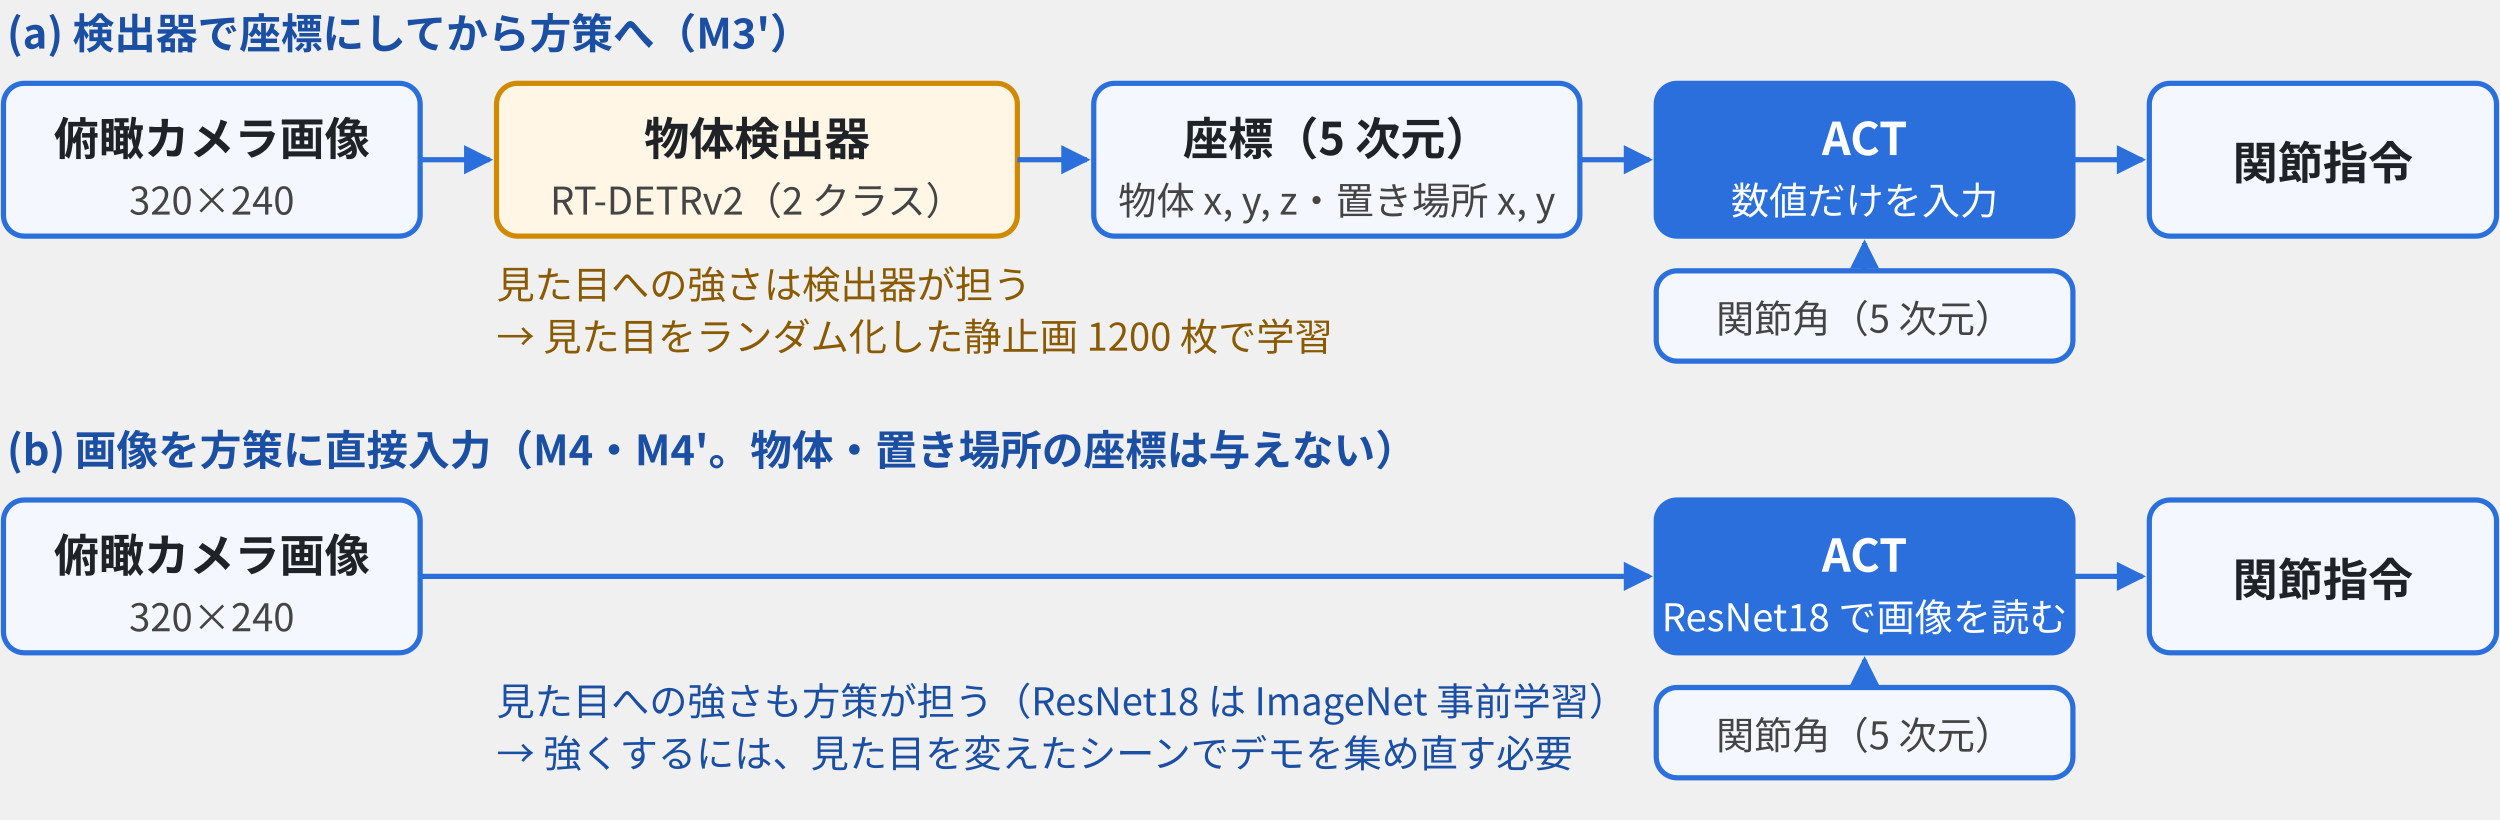
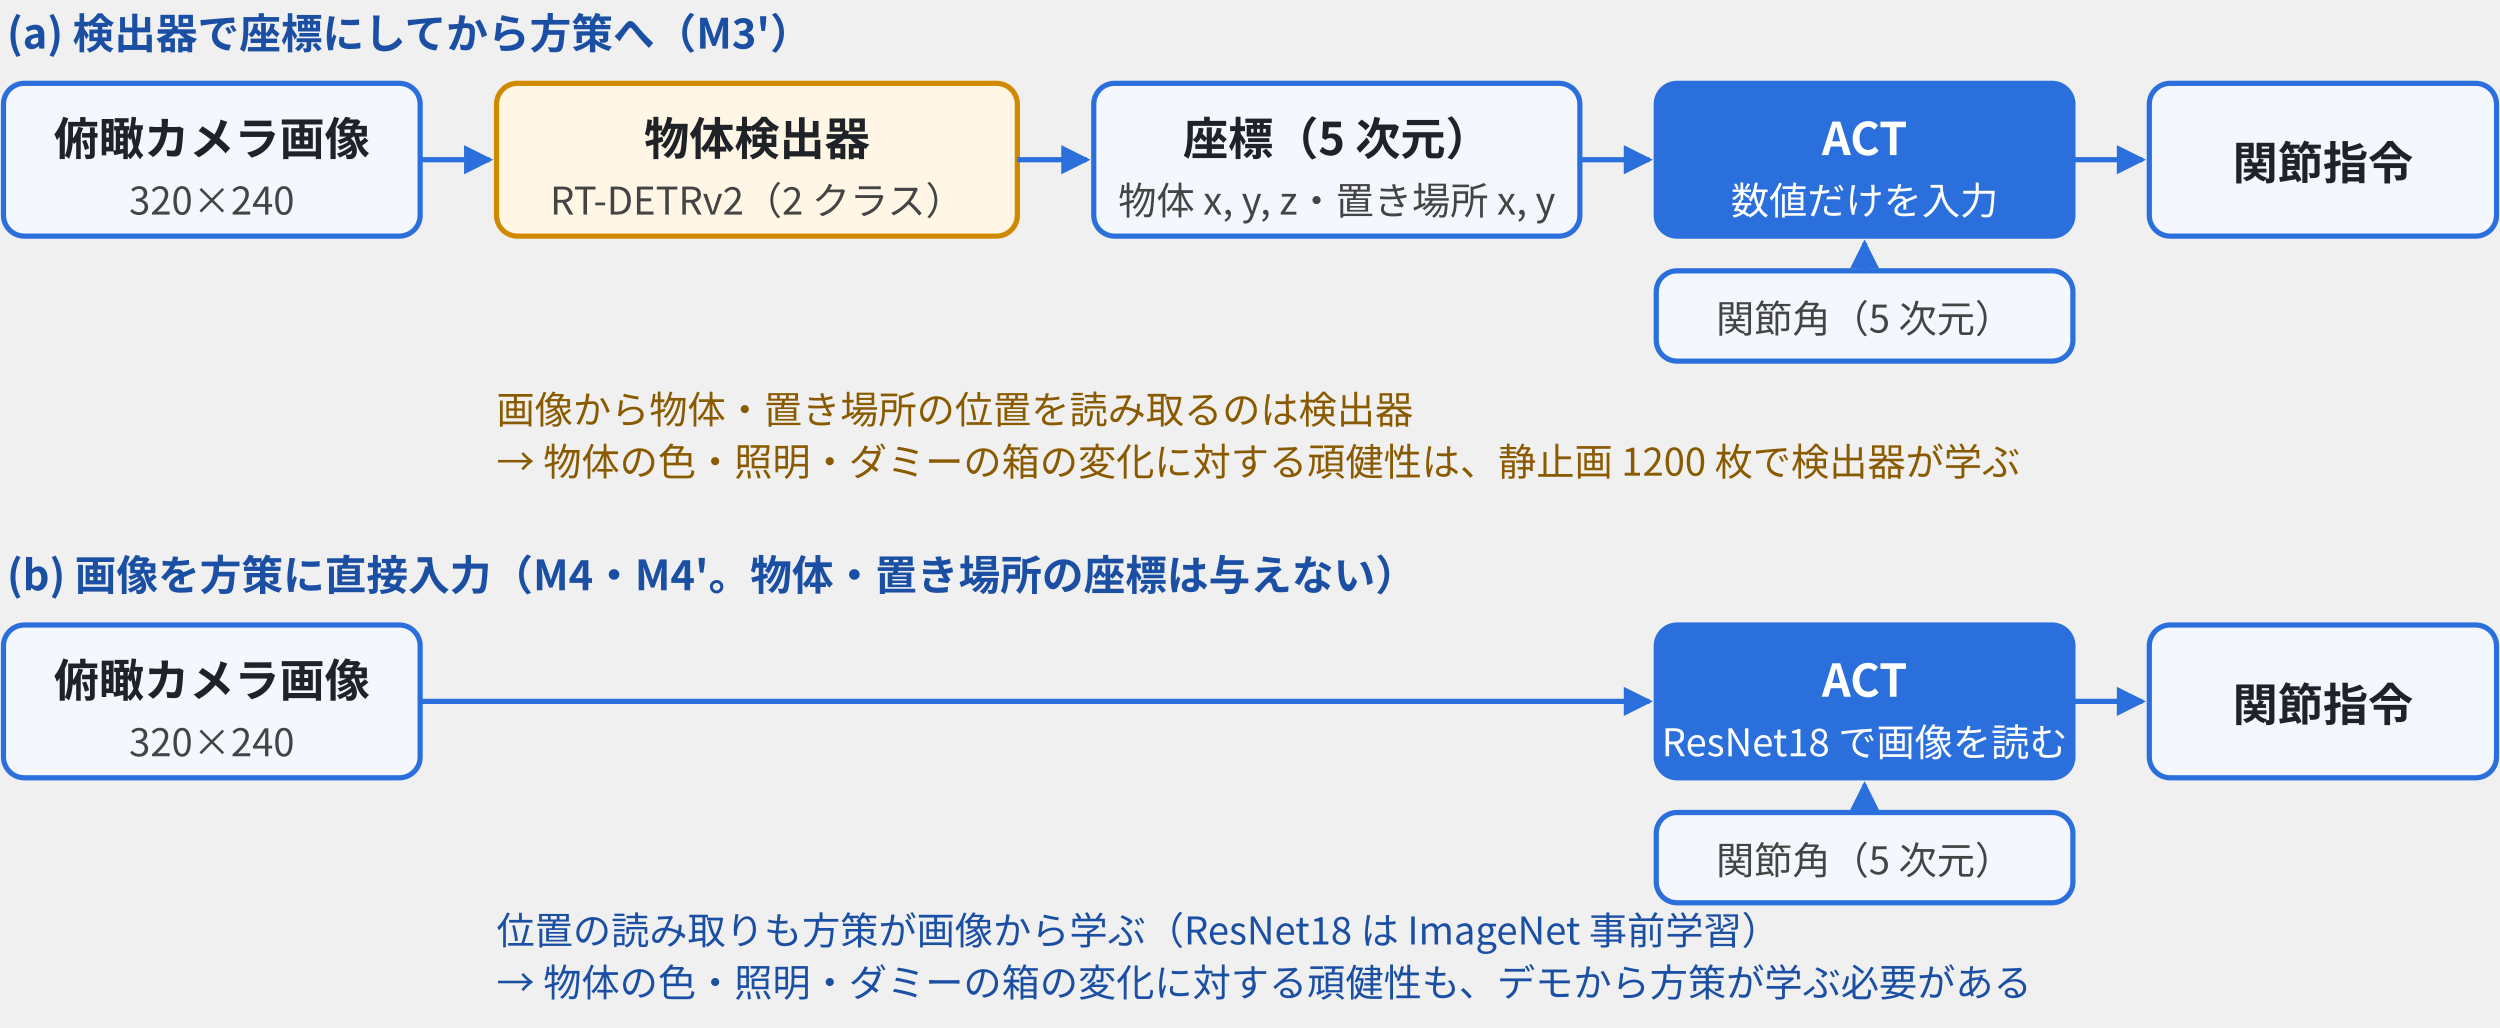
- <svg xmlns="http://www.w3.org/2000/svg" viewBox="0 0 720 236" font-family="Yu Gothic, YuGothic, Meiryo, Noto Sans CJK JP, sans-serif">
+ <svg xmlns="http://www.w3.org/2000/svg" viewBox="0 0 720 296" font-family="Yu Gothic, YuGothic, Meiryo, Noto Sans CJK JP, sans-serif">
  <defs>
    <marker id="ah2" viewBox="0 0 10 10" refX="8" refY="5" markerWidth="7" markerHeight="7" orient="auto">
      <path d="M1 1L9 5L1 9z" fill="#2a6fdb" />
    </marker>
    <style>
      .box { fill: #f4f8fe; stroke: #2a6fdb; stroke-width: 1.5; }
      .det { fill: #fff6e5; stroke: #d08a00; stroke-width: 1.5; }
      .pol { fill: #2a6fdb; stroke: #2a6fdb; stroke-width: 1.5; }
      .t { font-size: 13px; font-weight: bold; fill: #1f2328; text-anchor: middle; dominant-baseline: central; }
      .s { font-size: 11px; fill: #444; text-anchor: middle; dominant-baseline: central; }
      .tw { font-size: 13px; font-weight: bold; fill: #fff; text-anchor: middle; dominant-baseline: central; }
      .sw { font-size: 11px; fill: #fff; text-anchor: middle; dominant-baseline: central; }
      .hd { font-size: 12px; fill: #1b4fa3; font-weight: bold; }
      .nt { font-size: 11px; fill: #8a5a00; }
      .nb { font-size: 11px; fill: #1b4fa3; }
      .ln { stroke: #2a6fdb; stroke-width: 1.5; fill: none; }
    </style>
  </defs>
  <text class="hd" x="2" y="14">(a) 検出器で座標にしてから方策へ（M3'）</text>
  <rect class="box" x="1" y="24" width="120" height="44" rx="6" />
  <text class="t" x="61" y="39">俯瞰カメラ画像</text>
  <text class="s" x="61" y="57">320×240</text>
  <path class="ln" d="M121 46H141" marker-end="url(#ah2)" />
  <rect class="det" x="143" y="24" width="150" height="44" rx="6" />
  <text class="t" x="218" y="39">物体検出器</text>
  <text class="s" x="218" y="57">RT-DETRv2（2 クラス）</text>
  <path class="ln" d="M293 46H313" marker-end="url(#ah2)" />
  <rect class="box" x="315" y="24" width="140" height="44" rx="6" />
  <text class="t" x="385" y="39">座標（5 次元）</text>
  <text class="s" x="385" y="57">物体 x, y, z・置き場所 x, y</text>
  <path class="ln" d="M455 46H475" marker-end="url(#ah2)" />
  <rect class="pol" x="477" y="24" width="120" height="44" rx="6" />
  <text class="tw" x="537" y="39">ACT</text>
  <text class="sw" x="537" y="57">数値だけを入力</text>
  <path class="ln" d="M597 46H617" marker-end="url(#ah2)" />
  <rect class="box" x="619" y="24" width="100" height="44" rx="6" />
  <text class="t" x="669" y="46">関節指令</text>
  <rect class="box" x="477" y="78" width="120" height="26" rx="6" />
  <text class="s" x="537" y="91">関節角（5 次元）</text>
  <path class="ln" d="M537 78V70" marker-end="url(#ah2)" />
-   <text class="nt" x="143" y="86">見た目への強さは検出器が担う</text>
-   <text class="nt" x="143" y="101">→ 見た目をランダム化した静止画 1200 枚で学習</text>
-   <text class="hd" x="2" y="134">(b) 画像を方策に直接入力（M4・M4'。物体・置き場所の座標は与えない）</text>
-   <rect class="box" x="1" y="144" width="120" height="44" rx="6" />
-   <text class="t" x="61" y="159">俯瞰カメラ画像</text>
-   <text class="s" x="61" y="177">320×240</text>
-   <path class="ln" d="M121 166H475" marker-end="url(#ah2)" />
-   <rect class="pol" x="477" y="144" width="120" height="44" rx="6" />
-   <text class="tw" x="537" y="159">ACT</text>
-   <text class="sw" x="537" y="177">ResNet18 で画像を読む</text>
-   <path class="ln" d="M597 166H617" marker-end="url(#ah2)" />
-   <rect class="box" x="619" y="144" width="100" height="44" rx="6" />
-   <text class="t" x="669" y="166">関節指令</text>
-   <rect class="box" x="477" y="198" width="120" height="26" rx="6" />
-   <text class="s" x="537" y="211">関節角（5 次元）</text>
-   <path class="ln" d="M537 198V190" marker-end="url(#ah2)" />
-   <text class="nb" x="143" y="206">見た目への強さも方策が担う（ResNet18 は ImageNet 事前学習）</text>
-   <text class="nb" x="143" y="221">→ 強くするには、見た目を変えたシーンでデモを集め直す必要</text>
+   <text class="nt" x="143" y="122">画像から物体・置き場所の位置を読み取るのは検出器</text>
+   <text class="nt" x="143" y="137">→ 物体の色・照明・ダミーの箱の変化に対する頑健性は、静止画 1200 枚で検出器が学ぶ</text>
+   <text class="hd" x="2" y="170">(b) 画像を方策に直接入力（M4・M4'。物体・置き場所の座標は与えない）</text>
+   <rect class="box" x="1" y="180" width="120" height="44" rx="6" />
+   <text class="t" x="61" y="195">俯瞰カメラ画像</text>
+   <text class="s" x="61" y="213">320×240</text>
+   <path class="ln" d="M121 202H475" marker-end="url(#ah2)" />
+   <rect class="pol" x="477" y="180" width="120" height="44" rx="6" />
+   <text class="tw" x="537" y="195">ACT</text>
+   <text class="sw" x="537" y="213">ResNet18 で画像を読む</text>
+   <path class="ln" d="M597 202H617" marker-end="url(#ah2)" />
+   <rect class="box" x="619" y="180" width="100" height="44" rx="6" />
+   <text class="t" x="669" y="202">関節指令</text>
+   <rect class="box" x="477" y="234" width="120" height="26" rx="6" />
+   <text class="s" x="537" y="247">関節角（5 次元）</text>
+   <path class="ln" d="M537 234V226" marker-end="url(#ah2)" />
+   <text class="nb" x="143" y="272">位置の読み取りも方策が画像から学ぶ（ResNet18 は ImageNet 事前学習）</text>
+   <text class="nb" x="143" y="287">→ 物体の色・照明・ダミーの箱の変化に対する頑健性も、デモから方策が学ぶ必要がある</text>
</svg>
